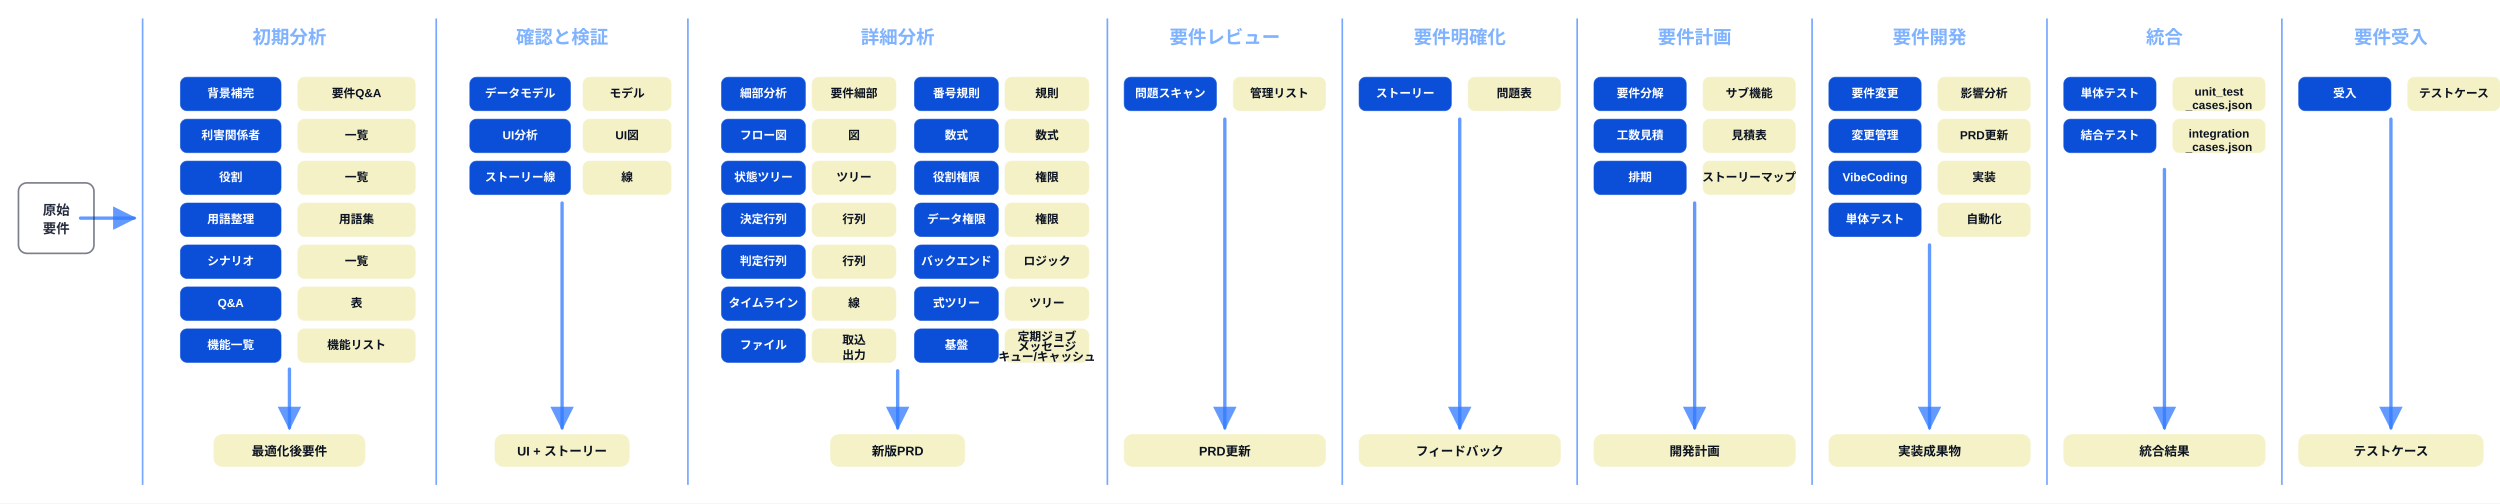
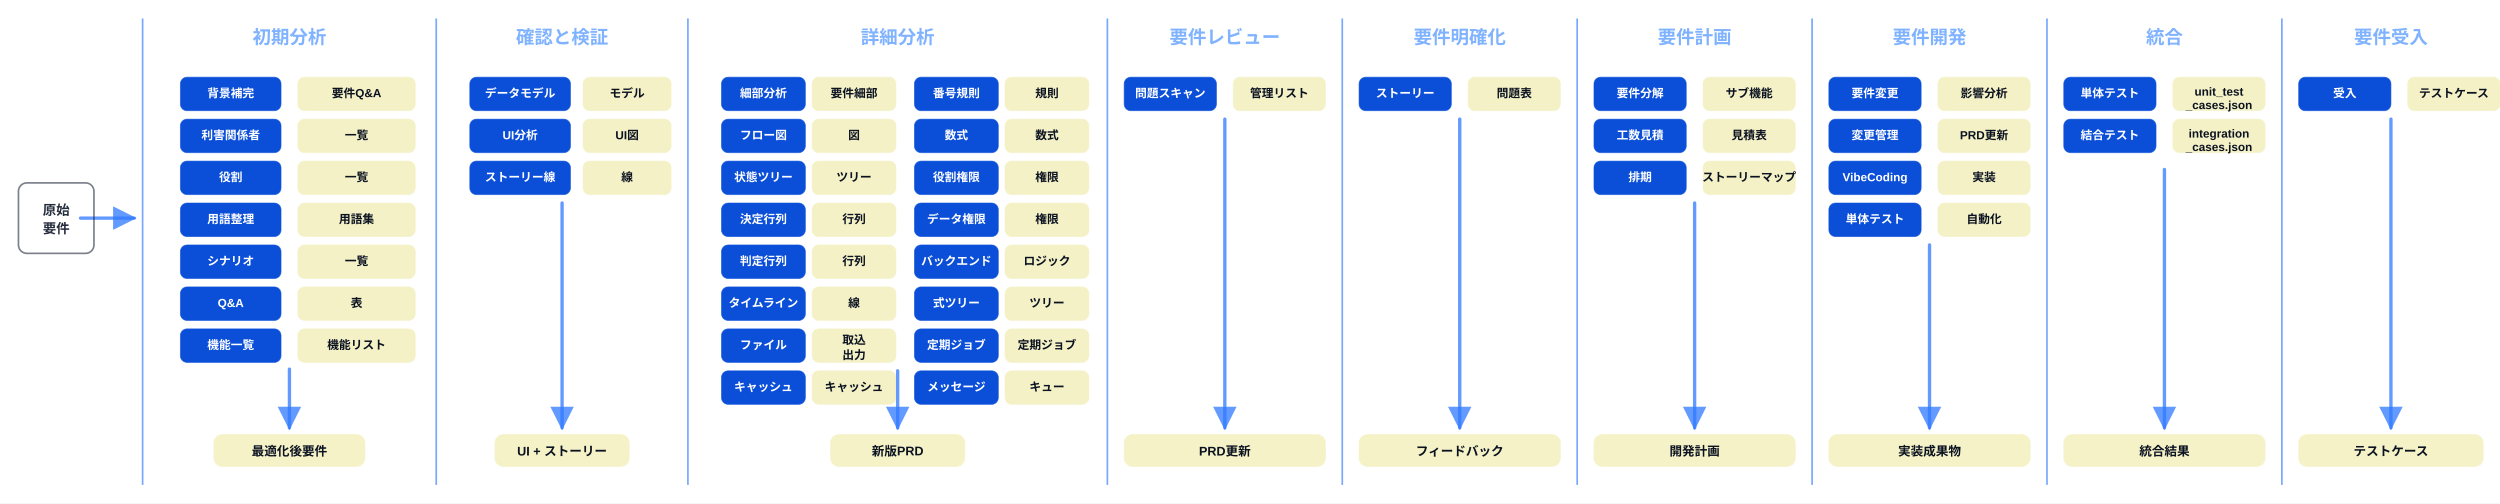
<svg xmlns="http://www.w3.org/2000/svg" width="2980" height="600" viewBox="0 0 2980 600">
  <defs>
    <style>
      .bg { fill: #ffffff; }
      .sep { stroke: rgba(47, 120, 255, 0.65); stroke-width: 2; }
      .title { font: 700 22px -apple-system, BlinkMacSystemFont, "Segoe UI", Arial, "Hiragino Sans", "Noto Sans JP", sans-serif; fill: #7fb2ff; }
      .label { font: 600 16px -apple-system, BlinkMacSystemFont, "Segoe UI", Arial, "Hiragino Sans", "Noto Sans JP", sans-serif; fill: rgba(15, 23, 42, 0.9); }
      .boxBlue { fill: #0b4fd8; stroke: rgba(11, 79, 216, 0.65); stroke-width: 1; rx: 8; }
      .boxYellow { fill: #f4f1c7; stroke: rgba(244, 241, 199, 0.65); stroke-width: 1; rx: 8; }
      .boxTextBlue { font: 700 14px -apple-system, BlinkMacSystemFont, "Segoe UI", Arial, "Hiragino Sans", "Noto Sans JP", sans-serif; fill: #ffffff; }
      .boxTextYellow { font: 700 14px -apple-system, BlinkMacSystemFont, "Segoe UI", Arial, "Hiragino Sans", "Noto Sans JP", sans-serif; fill: #0b1220; }
      .outBox { fill: rgba(244, 241, 199, 0.98); stroke: rgba(244, 241, 199, 0.65); stroke-width: 1; rx: 10; }
      .outText { font: 800 15px -apple-system, BlinkMacSystemFont, "Segoe UI", Arial, "Hiragino Sans", "Noto Sans JP", sans-serif; fill: #0b1220; }
      .arrowBlue { stroke: rgba(47, 120, 255, 0.75); stroke-width: 4; fill: none; stroke-linecap: round; stroke-linejoin: round; }
    </style>
    <marker id="arrowHeadBlue" viewBox="0 0 10 10" refX="9" refY="5" markerWidth="7" markerHeight="7" orient="auto-start-reverse">
      <path d="M 0 0 L 10 5 L 0 10 z" fill="rgba(47, 120, 255, 0.75)" />
    </marker>
  </defs>
  <rect class="bg" x="0" y="0" width="2980" height="600" />
  <path class="arrowBlue" marker-end="url(#arrowHeadBlue)" d="M 96 260 L 160 260" />
  <rect x="22" y="218" width="90" height="84" fill="none" stroke="rgba(15, 23, 42, 0.55)" stroke-width="2" rx="10" />
  <text class="label" x="67" y="256" text-anchor="middle">原始</text>
  <text class="label" x="67" y="278" text-anchor="middle">要件</text>
  <line class="sep" x1="170" y1="22" x2="170" y2="578" />
  <line class="sep" x1="520" y1="22" x2="520" y2="578" />
  <line class="sep" x1="820" y1="22" x2="820" y2="578" />
  <line class="sep" x1="1320" y1="22" x2="1320" y2="578" />
  <line class="sep" x1="1600" y1="22" x2="1600" y2="578" />
  <line class="sep" x1="1880" y1="22" x2="1880" y2="578" />
  <line class="sep" x1="2160" y1="22" x2="2160" y2="578" />
  <line class="sep" x1="2440" y1="22" x2="2440" y2="578" />
  <line class="sep" x1="2720" y1="22" x2="2720" y2="578" />
  <text class="title" x="345" y="52" text-anchor="middle">初期分析</text>
  <text class="title" x="670" y="52" text-anchor="middle">確認と検証</text>
  <text class="title" x="1070" y="52" text-anchor="middle">詳細分析</text>
  <text class="title" x="1460" y="52" text-anchor="middle">要件レビュー</text>
  <text class="title" x="1740" y="52" text-anchor="middle">要件明確化</text>
  <text class="title" x="2020" y="52" text-anchor="middle">要件計画</text>
  <text class="title" x="2300" y="52" text-anchor="middle">要件開発</text>
  <text class="title" x="2580" y="52" text-anchor="middle">統合</text>
  <text class="title" x="2850" y="52" text-anchor="middle">要件受入</text>
  <g>
    <rect class="boxBlue" x="215" y="92" width="120" height="40" />
    <text class="boxTextBlue" x="275" y="116" text-anchor="middle">背景補完</text>
    <rect class="boxYellow" x="355" y="92" width="140" height="40" />
    <text class="boxTextYellow" x="425" y="116" text-anchor="middle">要件Q&amp;A</text>
    <rect class="boxBlue" x="215" y="142" width="120" height="40" />
    <text class="boxTextBlue" x="275" y="166" text-anchor="middle">利害関係者</text>
    <rect class="boxYellow" x="355" y="142" width="140" height="40" />
    <text class="boxTextYellow" x="425" y="166" text-anchor="middle">一覧</text>
    <rect class="boxBlue" x="215" y="192" width="120" height="40" />
    <text class="boxTextBlue" x="275" y="216" text-anchor="middle">役割</text>
    <rect class="boxYellow" x="355" y="192" width="140" height="40" />
    <text class="boxTextYellow" x="425" y="216" text-anchor="middle">一覧</text>
    <rect class="boxBlue" x="215" y="242" width="120" height="40" />
    <text class="boxTextBlue" x="275" y="266" text-anchor="middle">用語整理</text>
    <rect class="boxYellow" x="355" y="242" width="140" height="40" />
    <text class="boxTextYellow" x="425" y="266" text-anchor="middle">用語集</text>
    <rect class="boxBlue" x="215" y="292" width="120" height="40" />
    <text class="boxTextBlue" x="275" y="316" text-anchor="middle">シナリオ</text>
    <rect class="boxYellow" x="355" y="292" width="140" height="40" />
    <text class="boxTextYellow" x="425" y="316" text-anchor="middle">一覧</text>
    <rect class="boxBlue" x="215" y="342" width="120" height="40" />
    <text class="boxTextBlue" x="275" y="366" text-anchor="middle">Q&amp;A</text>
    <rect class="boxYellow" x="355" y="342" width="140" height="40" />
    <text class="boxTextYellow" x="425" y="366" text-anchor="middle">表</text>
    <rect class="boxBlue" x="215" y="392" width="120" height="40" />
    <text class="boxTextBlue" x="275" y="416" text-anchor="middle">機能一覧</text>
    <rect class="boxYellow" x="355" y="392" width="140" height="40" />
    <text class="boxTextYellow" x="425" y="416" text-anchor="middle">機能リスト</text>
    <path class="arrowBlue" marker-end="url(#arrowHeadBlue)" d="M 345 440 L 345 510" />
    <rect class="outBox" x="255" y="518" width="180" height="38" />
    <text class="outText" x="345" y="543" text-anchor="middle">最適化後要件</text>
  </g>
  <g>
    <rect class="boxBlue" x="560" y="92" width="120" height="40" />
    <text class="boxTextBlue" x="620" y="116" text-anchor="middle">データモデル</text>
    <rect class="boxYellow" x="695" y="92" width="105" height="40" />
    <text class="boxTextYellow" x="747.5" y="116" text-anchor="middle">モデル</text>
    <rect class="boxBlue" x="560" y="142" width="120" height="40" />
    <text class="boxTextBlue" x="620" y="166" text-anchor="middle">UI分析</text>
    <rect class="boxYellow" x="695" y="142" width="105" height="40" />
    <text class="boxTextYellow" x="747.5" y="166" text-anchor="middle">UI図</text>
    <rect class="boxBlue" x="560" y="192" width="120" height="40" />
    <text class="boxTextBlue" x="620" y="216" text-anchor="middle">ストーリー線</text>
    <rect class="boxYellow" x="695" y="192" width="105" height="40" />
    <text class="boxTextYellow" x="747.5" y="216" text-anchor="middle">線</text>
    <path class="arrowBlue" marker-end="url(#arrowHeadBlue)" d="M 670 242 L 670 510" />
    <rect class="outBox" x="590" y="518" width="160" height="38" />
    <text class="outText" x="670" y="543" text-anchor="middle">UI + ストーリー</text>
  </g>
  <g>
    <rect class="boxBlue" x="860" y="92" width="100" height="40" />
    <text class="boxTextBlue" x="910" y="116" text-anchor="middle">細部分析</text>
    <rect class="boxYellow" x="968" y="92" width="100" height="40" />
    <text class="boxTextYellow" x="1018" y="116" text-anchor="middle">要件細部</text>
    <rect class="boxBlue" x="1090" y="92" width="100" height="40" />
    <text class="boxTextBlue" x="1140" y="116" text-anchor="middle">番号規則</text>
    <rect class="boxYellow" x="1198" y="92" width="100" height="40" />
    <text class="boxTextYellow" x="1248" y="116" text-anchor="middle">規則</text>
    <rect class="boxBlue" x="860" y="142" width="100" height="40" />
    <text class="boxTextBlue" x="910" y="166" text-anchor="middle">フロー図</text>
    <rect class="boxYellow" x="968" y="142" width="100" height="40" />
    <text class="boxTextYellow" x="1018" y="166" text-anchor="middle">図</text>
    <rect class="boxBlue" x="1090" y="142" width="100" height="40" />
    <text class="boxTextBlue" x="1140" y="166" text-anchor="middle">数式</text>
    <rect class="boxYellow" x="1198" y="142" width="100" height="40" />
    <text class="boxTextYellow" x="1248" y="166" text-anchor="middle">数式</text>
    <rect class="boxBlue" x="860" y="192" width="100" height="40" />
    <text class="boxTextBlue" x="910" y="216" text-anchor="middle">状態ツリー</text>
    <rect class="boxYellow" x="968" y="192" width="100" height="40" />
    <text class="boxTextYellow" x="1018" y="216" text-anchor="middle">ツリー</text>
    <rect class="boxBlue" x="1090" y="192" width="100" height="40" />
    <text class="boxTextBlue" x="1140" y="216" text-anchor="middle">役割権限</text>
    <rect class="boxYellow" x="1198" y="192" width="100" height="40" />
    <text class="boxTextYellow" x="1248" y="216" text-anchor="middle">権限</text>
    <rect class="boxBlue" x="860" y="242" width="100" height="40" />
    <text class="boxTextBlue" x="910" y="266" text-anchor="middle">決定行列</text>
    <rect class="boxYellow" x="968" y="242" width="100" height="40" />
    <text class="boxTextYellow" x="1018" y="266" text-anchor="middle">行列</text>
    <rect class="boxBlue" x="1090" y="242" width="100" height="40" />
    <text class="boxTextBlue" x="1140" y="266" text-anchor="middle">データ権限</text>
    <rect class="boxYellow" x="1198" y="242" width="100" height="40" />
    <text class="boxTextYellow" x="1248" y="266" text-anchor="middle">権限</text>
    <rect class="boxBlue" x="860" y="292" width="100" height="40" />
    <text class="boxTextBlue" x="910" y="316" text-anchor="middle">判定行列</text>
    <rect class="boxYellow" x="968" y="292" width="100" height="40" />
    <text class="boxTextYellow" x="1018" y="316" text-anchor="middle">行列</text>
    <rect class="boxBlue" x="1090" y="292" width="100" height="40" />
    <text class="boxTextBlue" x="1140" y="316" text-anchor="middle">バックエンド</text>
    <rect class="boxYellow" x="1198" y="292" width="100" height="40" />
    <text class="boxTextYellow" x="1248" y="316" text-anchor="middle">ロジック</text>
    <rect class="boxBlue" x="860" y="342" width="100" height="40" />
    <text class="boxTextBlue" x="910" y="366" text-anchor="middle">タイムライン</text>
    <rect class="boxYellow" x="968" y="342" width="100" height="40" />
    <text class="boxTextYellow" x="1018" y="366" text-anchor="middle">線</text>
    <rect class="boxBlue" x="1090" y="342" width="100" height="40" />
    <text class="boxTextBlue" x="1140" y="366" text-anchor="middle">式ツリー</text>
    <rect class="boxYellow" x="1198" y="342" width="100" height="40" />
    <text class="boxTextYellow" x="1248" y="366" text-anchor="middle">ツリー</text>
    <rect class="boxBlue" x="860" y="392" width="100" height="40" />
    <text class="boxTextBlue" x="910" y="416" text-anchor="middle">ファイル</text>
    <rect class="boxYellow" x="968" y="392" width="100" height="40" />
    <text class="boxTextYellow" x="1018" y="410" text-anchor="middle">取込</text>
    <text class="boxTextYellow" x="1018" y="428" text-anchor="middle">出力</text>
    <rect class="boxBlue" x="1090" y="392" width="100" height="40" />
-     <text class="boxTextBlue" x="1140" y="416" text-anchor="middle">基盤</text>
+     <text class="boxTextBlue" x="1140" y="416" text-anchor="middle">定期ジョブ</text>
    <rect class="boxYellow" x="1198" y="392" width="100" height="40" />
-     <text class="boxTextYellow" x="1248" y="406" text-anchor="middle">定期ジョブ</text>
-     <text class="boxTextYellow" x="1248" y="418" text-anchor="middle">メッセージ</text>
-     <text class="boxTextYellow" x="1248" y="430" text-anchor="middle">キュー/キャッシュ</text>
+     <text class="boxTextYellow" x="1248" y="416" text-anchor="middle">定期ジョブ</text>
+     <rect class="boxBlue" x="1090" y="442" width="100" height="40" />
+     <text class="boxTextBlue" x="1140" y="466" text-anchor="middle">メッセージ</text>
+     <rect class="boxYellow" x="1198" y="442" width="100" height="40" />
+     <text class="boxTextYellow" x="1248" y="466" text-anchor="middle">キュー</text>
+     <rect class="boxBlue" x="860" y="442" width="100" height="40" />
+     <text class="boxTextBlue" x="910" y="466" text-anchor="middle">キャッシュ</text>
+     <rect class="boxYellow" x="968" y="442" width="100" height="40" />
+     <text class="boxTextYellow" x="1018" y="466" text-anchor="middle">キャッシュ</text>
    <path class="arrowBlue" marker-end="url(#arrowHeadBlue)" d="M 1070 442 L 1070 510" />
    <rect class="outBox" x="990" y="518" width="160" height="38" />
    <text class="outText" x="1070" y="543" text-anchor="middle">新版PRD</text>
  </g>
  <g>
    <rect class="boxBlue" x="1340" y="92" width="110" height="40" />
    <text class="boxTextBlue" x="1395" y="116" text-anchor="middle">問題スキャン</text>
    <rect class="boxYellow" x="1470" y="92" width="110" height="40" />
    <text class="boxTextYellow" x="1525" y="116" text-anchor="middle">管理リスト</text>
    <path class="arrowBlue" marker-end="url(#arrowHeadBlue)" d="M 1460 142 L 1460 510" />
    <rect class="outBox" x="1340" y="518" width="240" height="38" />
    <text class="outText" x="1460" y="543" text-anchor="middle">PRD更新</text>
  </g>
  <g>
    <rect class="boxBlue" x="1620" y="92" width="110" height="40" />
    <text class="boxTextBlue" x="1675" y="116" text-anchor="middle">ストーリー</text>
    <rect class="boxYellow" x="1750" y="92" width="110" height="40" />
    <text class="boxTextYellow" x="1805" y="116" text-anchor="middle">問題表</text>
    <path class="arrowBlue" marker-end="url(#arrowHeadBlue)" d="M 1740 142 L 1740 510" />
    <rect class="outBox" x="1620" y="518" width="240" height="38" />
    <text class="outText" x="1740" y="543" text-anchor="middle">フィードバック</text>
  </g>
  <g>
    <rect class="boxBlue" x="1900" y="92" width="110" height="40" />
    <text class="boxTextBlue" x="1955" y="116" text-anchor="middle">要件分解</text>
    <rect class="boxYellow" x="2030" y="92" width="110" height="40" />
    <text class="boxTextYellow" x="2085" y="116" text-anchor="middle">サブ機能</text>
    <rect class="boxBlue" x="1900" y="142" width="110" height="40" />
    <text class="boxTextBlue" x="1955" y="166" text-anchor="middle">工数見積</text>
    <rect class="boxYellow" x="2030" y="142" width="110" height="40" />
    <text class="boxTextYellow" x="2085" y="166" text-anchor="middle">見積表</text>
    <rect class="boxBlue" x="1900" y="192" width="110" height="40" />
    <text class="boxTextBlue" x="1955" y="216" text-anchor="middle">排期</text>
    <rect class="boxYellow" x="2030" y="192" width="110" height="40" />
    <text class="boxTextYellow" x="2085" y="216" text-anchor="middle">ストーリーマップ</text>
    <path class="arrowBlue" marker-end="url(#arrowHeadBlue)" d="M 2020 242 L 2020 510" />
    <rect class="outBox" x="1900" y="518" width="240" height="38" />
    <text class="outText" x="2020" y="543" text-anchor="middle">開発計画</text>
  </g>
  <g>
    <rect class="boxBlue" x="2180" y="92" width="110" height="40" />
    <text class="boxTextBlue" x="2235" y="116" text-anchor="middle">要件変更</text>
    <rect class="boxYellow" x="2310" y="92" width="110" height="40" />
    <text class="boxTextYellow" x="2365" y="116" text-anchor="middle">影響分析</text>
    <rect class="boxBlue" x="2180" y="142" width="110" height="40" />
    <text class="boxTextBlue" x="2235" y="166" text-anchor="middle">変更管理</text>
    <rect class="boxYellow" x="2310" y="142" width="110" height="40" />
    <text class="boxTextYellow" x="2365" y="166" text-anchor="middle">PRD更新</text>
    <rect class="boxBlue" x="2180" y="192" width="110" height="40" />
    <text class="boxTextBlue" x="2235" y="216" text-anchor="middle">VibeCoding</text>
    <rect class="boxYellow" x="2310" y="192" width="110" height="40" />
    <text class="boxTextYellow" x="2365" y="216" text-anchor="middle">実装</text>
    <rect class="boxBlue" x="2180" y="242" width="110" height="40" />
    <text class="boxTextBlue" x="2235" y="266" text-anchor="middle">単体テスト</text>
    <rect class="boxYellow" x="2310" y="242" width="110" height="40" />
    <text class="boxTextYellow" x="2365" y="266" text-anchor="middle">自動化</text>
    <path class="arrowBlue" marker-end="url(#arrowHeadBlue)" d="M 2300 292 L 2300 510" />
    <rect class="outBox" x="2180" y="518" width="240" height="38" />
    <text class="outText" x="2300" y="543" text-anchor="middle">実装成果物</text>
  </g>
  <g>
    <rect class="boxBlue" x="2460" y="92" width="110" height="40" />
    <text class="boxTextBlue" x="2515" y="116" text-anchor="middle">単体テスト</text>
    <rect class="boxYellow" x="2590" y="92" width="110" height="40" />
    <text class="boxTextYellow" x="2645" y="114" text-anchor="middle">unit_test</text>
    <text class="boxTextYellow" x="2645" y="130" text-anchor="middle">_cases.json</text>
    <rect class="boxBlue" x="2460" y="142" width="110" height="40" />
    <text class="boxTextBlue" x="2515" y="166" text-anchor="middle">結合テスト</text>
    <rect class="boxYellow" x="2590" y="142" width="110" height="40" />
    <text class="boxTextYellow" x="2645" y="164" text-anchor="middle">integration</text>
    <text class="boxTextYellow" x="2645" y="180" text-anchor="middle">_cases.json</text>
    <path class="arrowBlue" marker-end="url(#arrowHeadBlue)" d="M 2580 202 L 2580 510" />
    <rect class="outBox" x="2460" y="518" width="240" height="38" />
    <text class="outText" x="2580" y="543" text-anchor="middle">統合結果</text>
  </g>
  <g>
    <rect class="boxBlue" x="2740" y="92" width="110" height="40" />
    <text class="boxTextBlue" x="2795" y="116" text-anchor="middle">受入</text>
    <rect class="boxYellow" x="2870" y="92" width="110" height="40" />
    <text class="boxTextYellow" x="2925" y="116" text-anchor="middle">テストケース</text>
    <path class="arrowBlue" marker-end="url(#arrowHeadBlue)" d="M 2850 142 L 2850 510" />
    <rect class="outBox" x="2740" y="518" width="220" height="38" />
    <text class="outText" x="2850" y="543" text-anchor="middle">テストケース</text>
  </g>
</svg>
